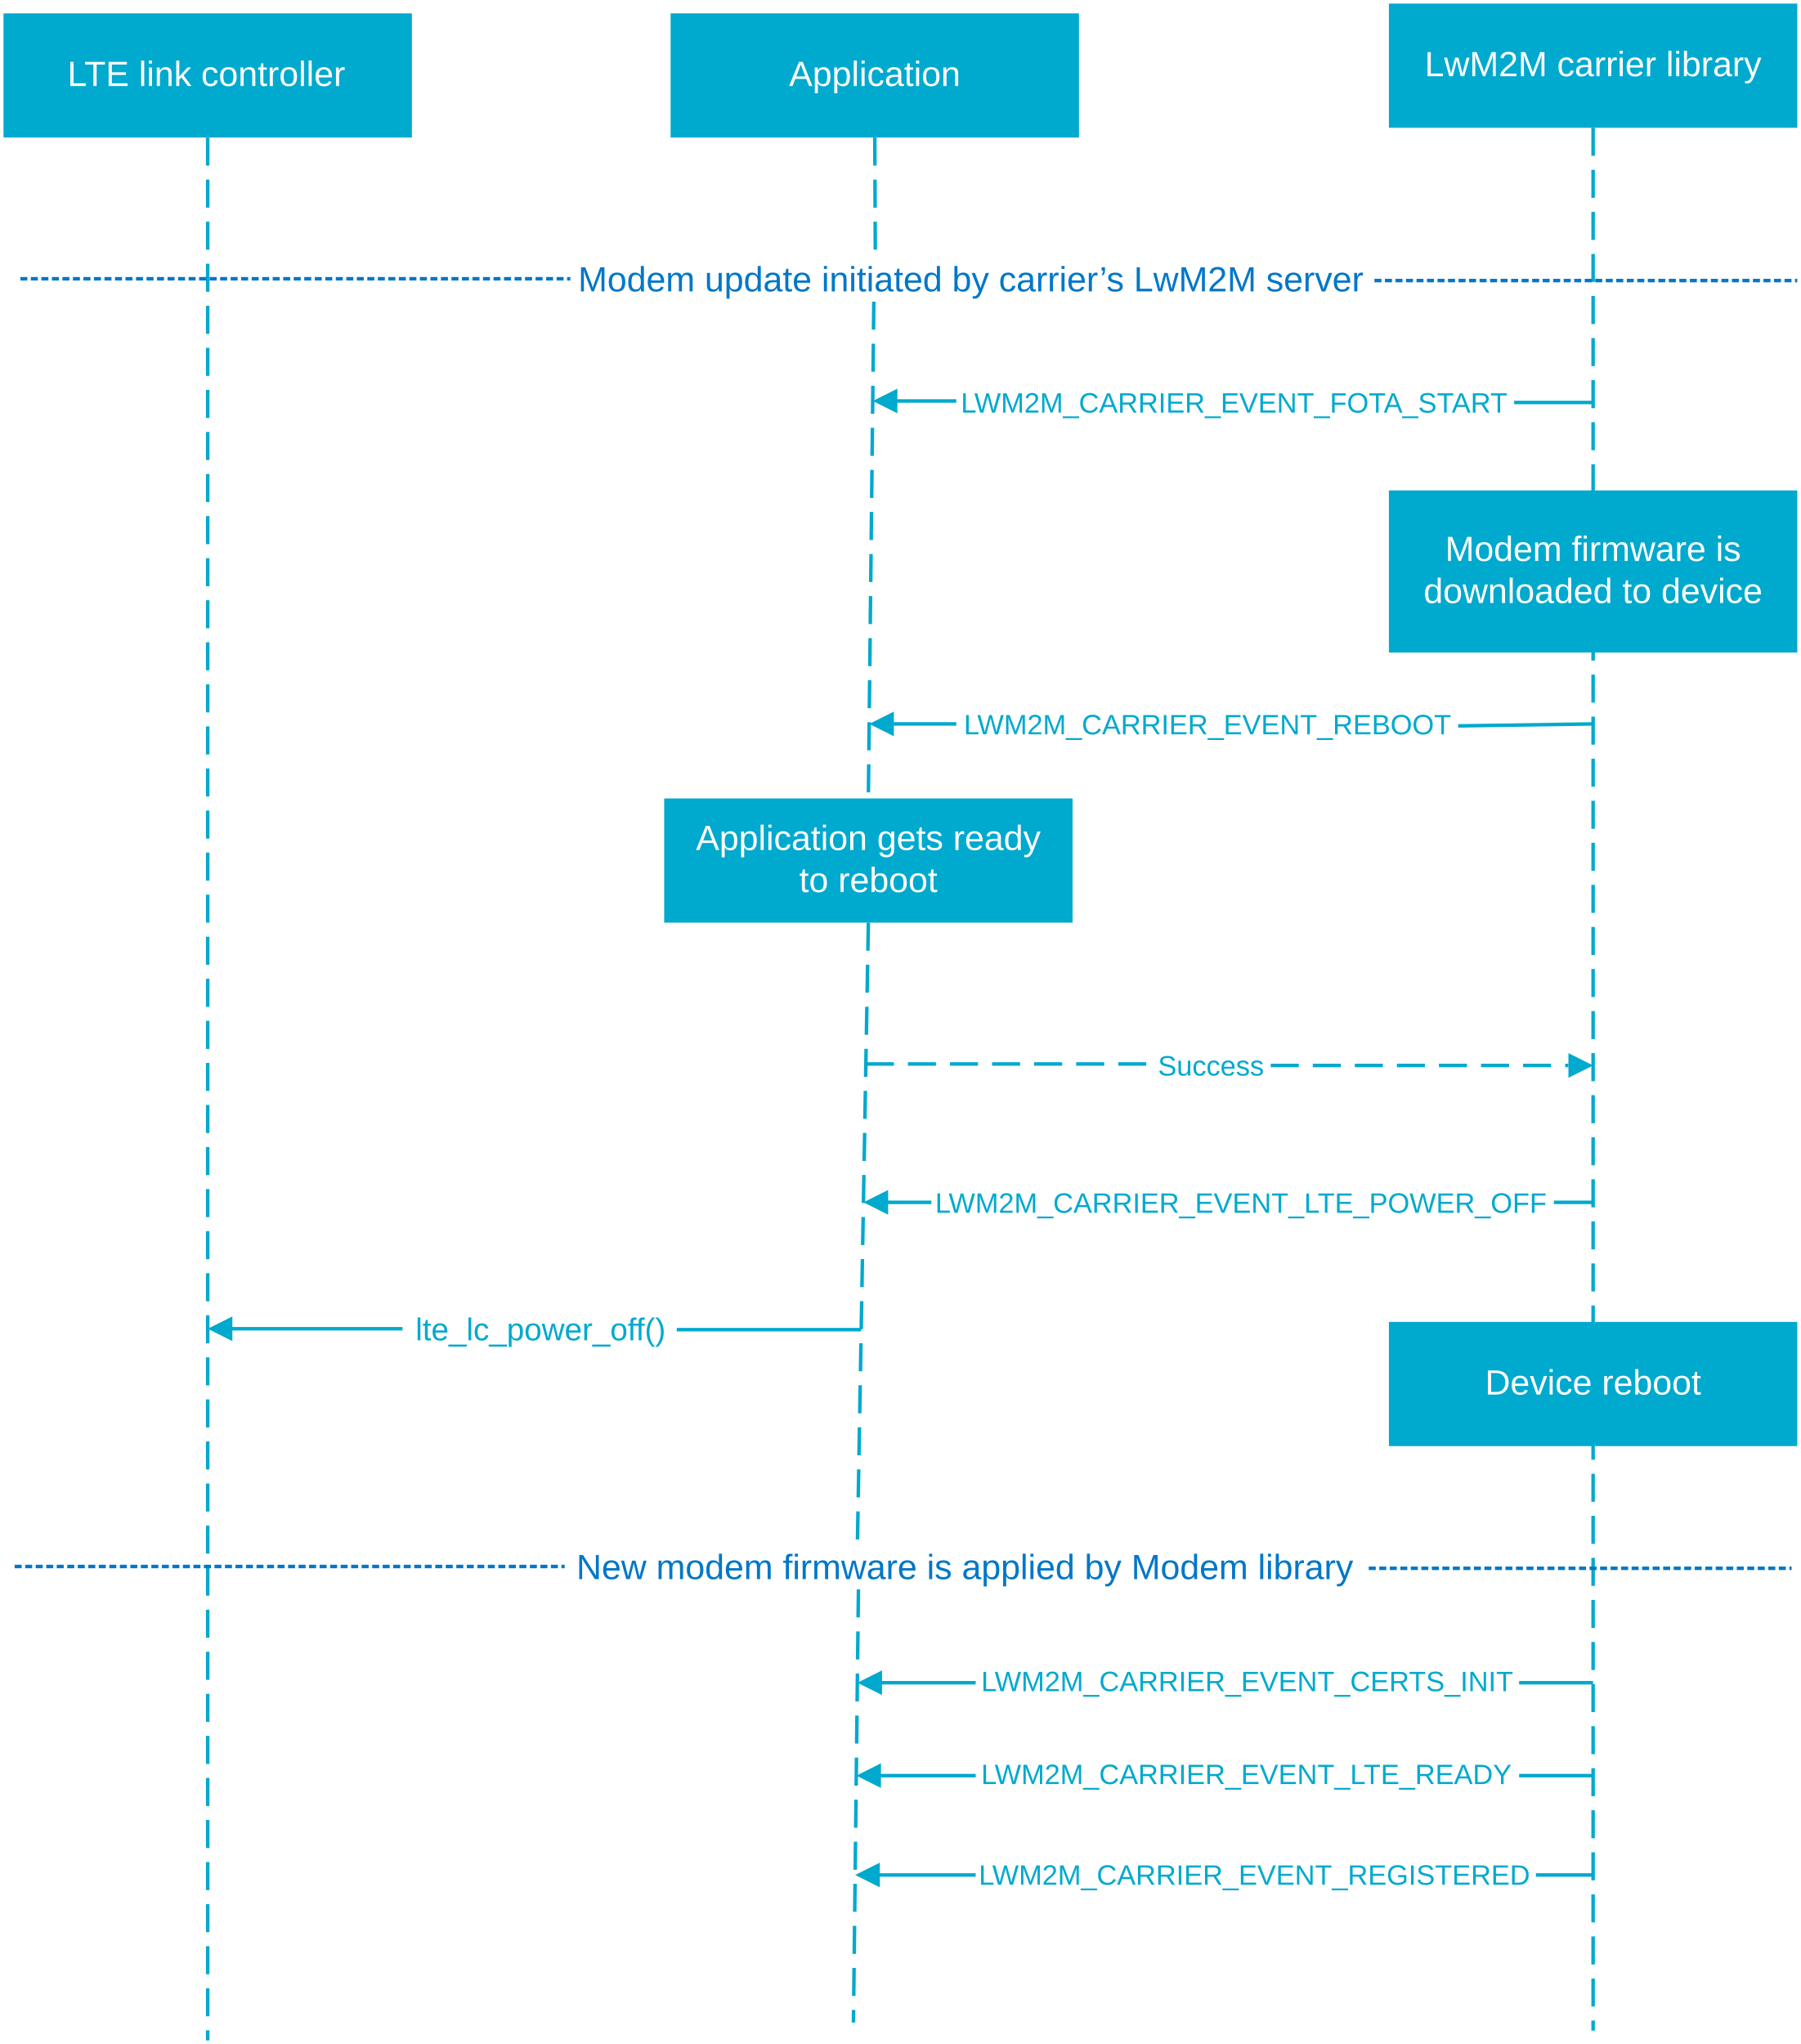
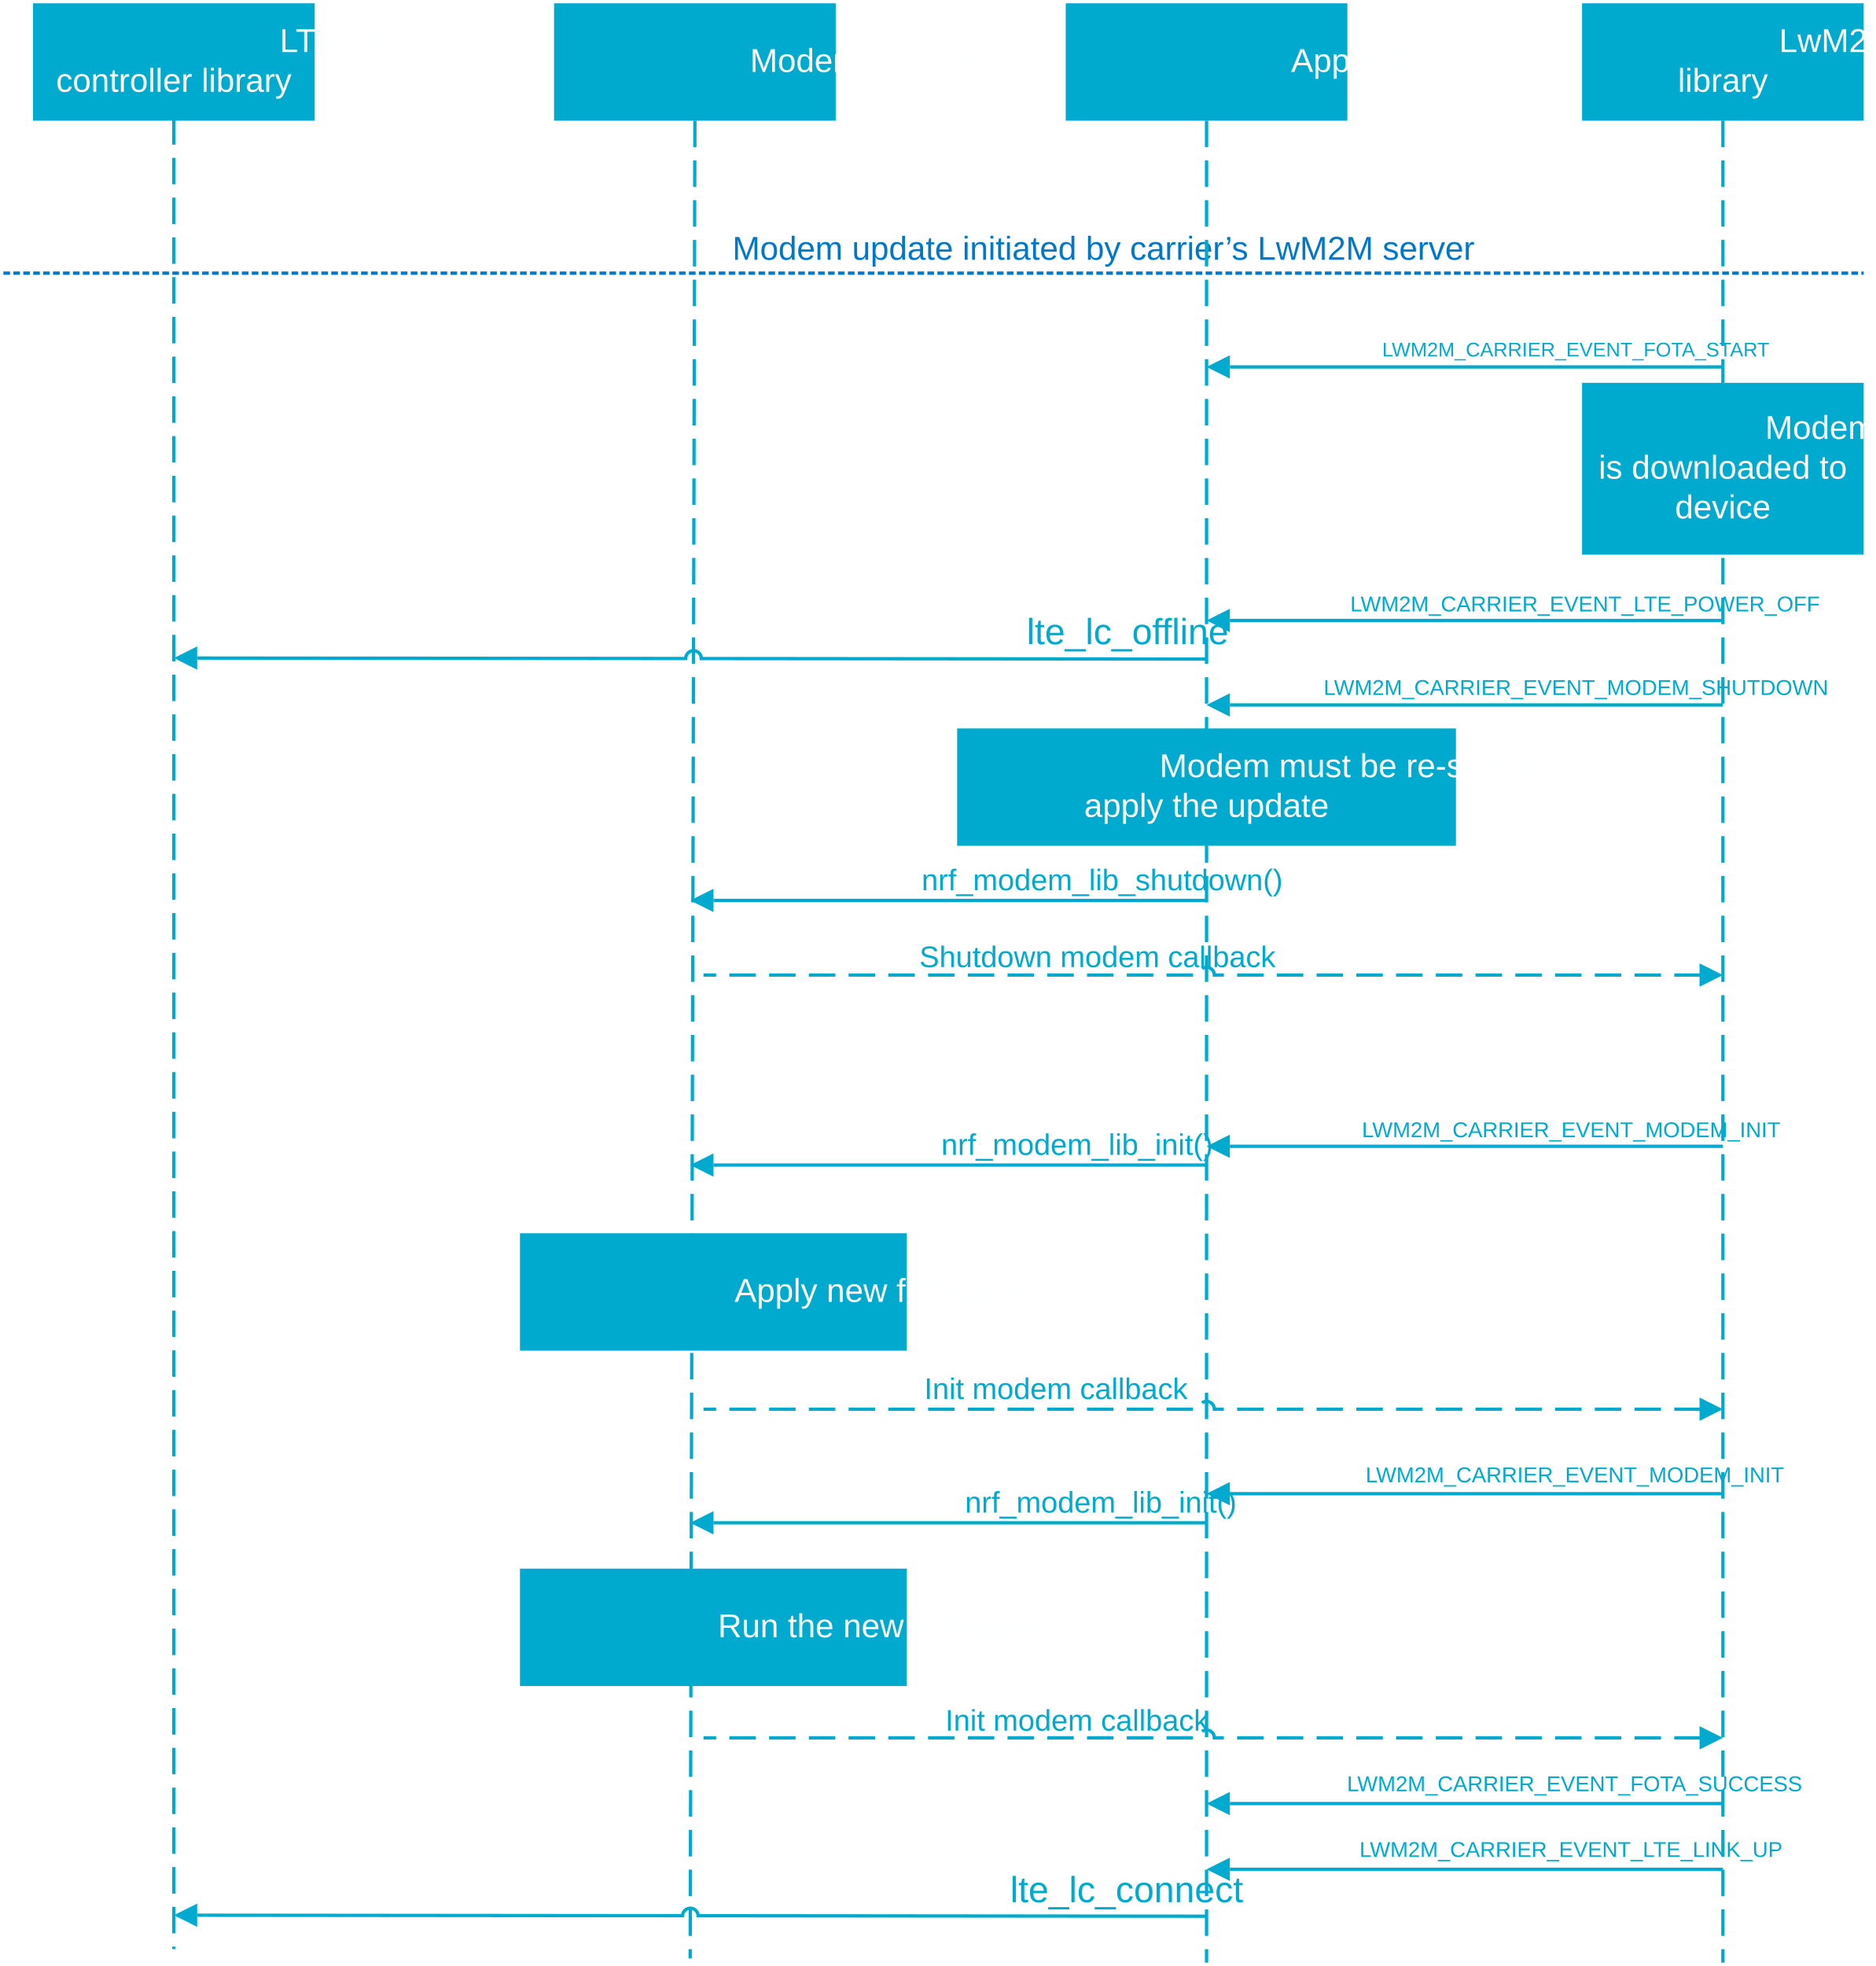
- <svg xmlns="http://www.w3.org/2000/svg" xmlns:xlink="http://www.w3.org/1999/xlink" width="7.136in" height="8.099in" viewBox="0 0 513.803 583.102" xml:space="preserve" color-interpolation-filters="sRGB" class="st14">
+ <svg xmlns="http://www.w3.org/2000/svg" xmlns:ns1="http://schemas.microsoft.com/visio/2003/SVGExtensions/" xmlns:xlink="http://www.w3.org/1999/xlink" width="7.865in" height="8.243in" viewBox="0 0 566.245 593.513" xml:space="preserve" color-interpolation-filters="sRGB" class="st15">
+   <ns1:documentProperties ns1:langID="1035" ns1:viewMarkup="false" />
  <style type="text/css">
	
		.st1 {fill:#00a9ce;stroke:none;stroke-width:1}
		.st2 {fill:#feffff;font-family:Arial;font-size:0.833em}
- 		.st3 {stroke:#00a9ce;stroke-dasharray:8,4;stroke-linecap:butt;stroke-width:1}
- 		.st4 {font-size:1em}
- 		.st5 {fill:none;stroke:none;stroke-width:1}
- 		.st6 {fill:#0077c8;font-family:Arial;font-size:0.833em}
- 		.st7 {stroke:#0077c8;stroke-dasharray:2,1;stroke-linecap:butt;stroke-width:1}
- 		.st8 {marker-start:url(#mrkr4-44);stroke:#00a9ce;stroke-linecap:butt;stroke-width:1}
- 		.st9 {fill:#00a9ce;fill-opacity:1;stroke:#00a9ce;stroke-opacity:1;stroke-width:0.284}
- 		.st10 {fill:#00a9ce;font-family:Arial;font-size:0.667em}
- 		.st11 {stroke:#00a9ce;stroke-linecap:butt;stroke-width:1}
- 		.st12 {marker-end:url(#mrkr4-70);stroke:#00a9ce;stroke-dasharray:8,4;stroke-linecap:butt;stroke-width:1}
- 		.st13 {fill:#00a9ce;font-family:Arial;font-size:0.75em}
- 		.st14 {fill:none;fill-rule:evenodd;font-size:12px;overflow:visible;stroke-linecap:square;stroke-miterlimit:3}
+ 		.st3 {font-size:1em}
+ 		.st4 {fill:none;stroke:none;stroke-width:1}
+ 		.st5 {fill:#0077c8;font-family:Arial;font-size:0.833em}
+ 		.st6 {stroke:#0077c8;stroke-dasharray:2,1;stroke-linecap:butt;stroke-width:1}
+ 		.st7 {fill:#00a9ce;font-family:Arial;font-size:0.5em}
+ 		.st8 {fill:#00a9ce;font-family:Arial;font-size:0.542em}
+ 		.st9 {fill:#00a9ce;font-family:Arial;font-size:0.75em}
+ 		.st10 {stroke:#00a9ce;stroke-dasharray:8,4;stroke-linecap:butt;stroke-width:1}
+ 		.st11 {marker-start:url(#mrkr4-43);stroke:#00a9ce;stroke-dasharray:8,4;stroke-linecap:butt;stroke-width:1}
+ 		.st12 {fill:#00a9ce;fill-opacity:1;stroke:#00a9ce;stroke-opacity:1;stroke-width:0.284}
+ 		.st13 {fill:#00a9ce;font-family:Arial;font-size:0.917em}
+ 		.st14 {marker-end:url(#mrkr4-64);stroke:#00a9ce;stroke-linecap:butt;stroke-width:1}
+ 		.st15 {fill:none;fill-rule:evenodd;font-size:12px;overflow:visible;stroke-linecap:square;stroke-miterlimit:3}
	
	</style>
  <defs id="Markers">
    <g id="lend4">
      <path d="M 2 1 L 0 0 L 2 -1 L 2 1 " style="stroke:none" />
    </g>
-     <marker id="mrkr4-44" class="st9" refX="6.68" orient="auto" markerUnits="strokeWidth" overflow="visible">
+     <marker id="mrkr4-43" class="st12" ns1:arrowType="4" ns1:arrowSize="2" ns1:setback="6.68" refX="6.68" orient="auto" markerUnits="strokeWidth" overflow="visible">
      <use xlink:href="#lend4" transform="scale(3.52) " />
    </marker>
-     <marker id="mrkr4-70" class="st9" refX="-7.04" orient="auto" markerUnits="strokeWidth" overflow="visible">
+     <marker id="mrkr4-64" class="st12" ns1:arrowType="4" ns1:arrowSize="2" ns1:setback="7.04" refX="-7.04" orient="auto" markerUnits="strokeWidth" overflow="visible">
      <use xlink:href="#lend4" transform="scale(-3.52,-3.52) " />
    </marker>
  </defs>
-   <g>
-     <g id="shape80-1" transform="translate(1,-543.879)">
-       <rect x="0" y="547.669" width="116.519" height="35.433" class="st1" />
-       <text x="18.24" y="568.39" class="st2">LTE link controller</text>
-     </g>
-     <g id="shape81-4" transform="translate(52.1728,-543.879)">
-       <path d="M7.09 583.1 L7.09 1125.98" class="st3" />
-     </g>
-     <g id="shape82-7" transform="translate(191.339,-543.879)">
-       <rect x="0" y="547.669" width="116.519" height="35.433" class="st1" />
-       <text x="33.8" y="568.39" class="st2">Application</text>
-     </g>
-     <g id="shape83-10" transform="translate(242.586,-543.879)">
-       <path d="M7.01 583.1 L7.16 616.87" class="st3" />
-     </g>
-     <g id="shape77-13" transform="translate(189.504,-319.898)">
-       <rect x="0" y="547.669" width="116.519" height="35.433" class="st1" />
-       <text x="9.06" y="562.39" class="st2">Application gets ready <tspan x="38.52" dy="1.2em" class="st4">to reboot</tspan>
+   <g ns1:mID="0" ns1:index="1" ns1:groupContext="foregroundPage">
+     <ns1:pageProperties ns1:drawingScale="0.0393701" ns1:pageScale="0.0393701" ns1:drawingUnits="24" ns1:shadowOffsetX="8.50394" ns1:shadowOffsetY="-8.50394" />
+     <ns1:layer ns1:name="Connector" ns1:index="0" />
+     <g id="shape84-1" ns1:mID="84" ns1:groupContext="shape" transform="translate(477.668,-557.08)">
+       <ns1:userDefs>
+         <ns1:ud ns1:nameU="visVersion" ns1:val="VT0(15):26" />
+       </ns1:userDefs>
+       <ns1:textBlock ns1:margins="rect(4,4,4,4)" ns1:tabSpace="42.5197" />
+       <ns1:textRect cx="42.52" cy="575.796" width="85.04" height="35.433" />
+       <rect x="0" y="558.08" width="85.039" height="35.433" class="st1" />
+       <text x="9.46" y="572.8" class="st2" ns1:langID="1044">
+         <ns1:paragraph ns1:horizAlign="1" />
+         <ns1:tabList />LwM2M carrier <tspan x="28.91" dy="1.2em" class="st3">library</tspan>
      </text>
    </g>
-     <g id="shape84-17" transform="translate(396.284,-546.669)">
-       <rect x="0" y="547.669" width="116.519" height="35.433" class="st1" />
-       <text x="10.2" y="568.39" class="st2">LwM2M carrier library</text>
-     </g>
-     <g id="shape85-20" transform="translate(447.457,-546.669)">
-       <path d="M7.09 583.1 L7.09 1125.98" class="st3" />
-     </g>
-     <g id="shape69-23" transform="translate(396.284,-396.955)">
-       <rect x="0" y="536.853" width="116.519" height="46.249" class="st1" />
-       <text x="16.03" y="556.98" class="st2">Modem firmware is <tspan x="9.89" dy="1.2em" class="st4">downloaded to device</tspan>
+     <g id="shape86-5" ns1:mID="86" ns1:groupContext="shape" transform="translate(1,-512.171)">
+       <ns1:textBlock ns1:margins="rect(4,4,4,4)" ns1:tabSpace="42.5197" />
+       <ns1:textRect cx="282.122" cy="586.988" width="564.25" height="13.05" />
+       <rect x="0" y="580.462" width="564.245" height="13.05" class="st4" />
+       <text x="170.13" y="590.59" class="st5" ns1:langID="1044">
+         <ns1:paragraph ns1:horizAlign="1" />
+         <ns1:tabList />Modem update initiated by carrier’s LwM2M server</text>
+     </g>
+     <g id="shape87-8" ns1:mID="87" ns1:groupContext="shape" transform="translate(1,-511.048)">
+       <path d="M0 593.51 L561.71 593.51" class="st6" />
+     </g>
+     <g id="shape90-11" ns1:mID="90" ns1:groupContext="shape" transform="translate(362.262,-481.323)">
+       <ns1:textBlock ns1:margins="rect(4,4,4,4)" ns1:tabSpace="42.5197" />
+       <ns1:textRect cx="84.225" cy="587.135" width="168.45" height="12.756" />
+       <rect x="0" y="580.757" width="168.45" height="12.756" class="st4" />
+       <text x="25.05" y="588.94" class="st7" ns1:langID="1044">
+         <ns1:paragraph ns1:horizAlign="1" />
+         <ns1:tabList />LWM2M_CARRIER_EVENT_FOTA_START</text>
+     </g>
+     <g id="shape94-14" ns1:mID="94" ns1:groupContext="shape" transform="translate(356.296,-379.276)">
+       <ns1:textBlock ns1:margins="rect(4,4,4,4)" ns1:tabSpace="42.5197" />
+       <ns1:textRect cx="87.208" cy="587.135" width="174.42" height="12.756" />
+       <rect x="0" y="580.757" width="174.416" height="12.756" class="st4" />
+       <text x="10.82" y="589.08" class="st8" ns1:langID="1044">
+         <ns1:paragraph ns1:horizAlign="1" />
+         <ns1:tabList />LWM2M_CARRIER_EVENT_MODEM_SHUTDOWN</text>
+     </g>
+     <g id="shape101-17" ns1:mID="101" ns1:groupContext="shape" transform="translate(366.75,-242.646)">
+       <ns1:textBlock ns1:margins="rect(4,4,4,4)" ns1:tabSpace="42.5197" />
+       <ns1:textRect cx="75.302" cy="584.017" width="150.61" height="18.992" />
+       <rect x="0" y="574.521" width="150.603" height="18.992" class="st4" />
+       <text x="11.92" y="585.97" class="st8" ns1:langID="1044">
+         <ns1:paragraph ns1:horizAlign="1" />
+         <ns1:tabList />LWM2M_CARRIER_EVENT_MODEM_INIT</text>
+     </g>
+     <g id="shape103-20" ns1:mID="103" ns1:groupContext="shape" transform="translate(226.05,-321.688)">
+       <ns1:textBlock ns1:margins="rect(4,4,4,4)" ns1:tabSpace="42.5197" />
+       <ns1:textRect cx="61.696" cy="587.135" width="123.4" height="12.756" />
+       <rect x="0" y="580.757" width="123.393" height="12.756" class="st4" />
+       <text x="7.17" y="590.44" class="st9" ns1:langID="1044">
+         <ns1:paragraph ns1:horizAlign="1" />
+         <ns1:tabList />nrf_modem_lib_shutdown()</text>
+     </g>
+     <g id="shape120-23" ns1:mID="120" ns1:groupContext="shape" ns1:layerMember="0" transform="translate(357.196,-557.08)">
+       <path d="M7.09 593.51 L7.09 1149.59" class="st10" />
+     </g>
+     <g id="shape130-26" ns1:mID="130" ns1:groupContext="shape" transform="translate(215.378,-241.796)">
+       <ns1:textBlock ns1:margins="rect(4,4,4,4)" ns1:tabSpace="42.5197" />
+       <ns1:textRect cx="64.772" cy="587.135" width="129.55" height="12.756" />
+       <rect x="0" y="580.757" width="129.545" height="12.756" class="st4" />
+       <text x="23.76" y="590.44" class="st9" ns1:langID="1044">
+         <ns1:paragraph ns1:horizAlign="1" />
+         <ns1:tabList />nrf_modem_lib_init()</text>
+     </g>
+     <g id="shape138-29" ns1:mID="138" ns1:groupContext="shape" transform="translate(350.109,-138.475)">
+       <ns1:textBlock ns1:margins="rect(4,4,4,4)" ns1:tabSpace="42.5197" />
+       <ns1:textRect cx="93.076" cy="584.017" width="186.16" height="18.992" />
+       <rect x="0" y="574.521" width="186.151" height="18.992" class="st4" />
+       <text x="29.69" y="585.97" class="st8" ns1:langID="1044">
+         <ns1:paragraph ns1:horizAlign="1" />
+         <ns1:tabList />LWM2M_CARRIER_EVENT_MODEM_INIT</text>
+     </g>
+     <g id="shape140-32" ns1:mID="140" ns1:groupContext="shape" transform="translate(222.55,-133.798)">
+       <ns1:textBlock ns1:margins="rect(4,4,4,4)" ns1:tabSpace="42.5197" />
+       <ns1:textRect cx="64.772" cy="587.135" width="129.55" height="12.756" />
+       <rect x="0" y="580.757" width="129.545" height="12.756" class="st4" />
+       <text x="23.76" y="590.44" class="st9" ns1:langID="1044">
+         <ns1:paragraph ns1:horizAlign="1" />
+         <ns1:tabList />nrf_modem_lib_init()</text>
+     </g>
+     <g id="shape142-35" ns1:mID="142" ns1:groupContext="shape" transform="translate(224.633,-295.654)">
+       <ns1:textBlock ns1:margins="rect(4,4,4,4)" ns1:tabSpace="42.5197" />
+       <ns1:textRect cx="61.696" cy="584.017" width="123.4" height="18.992" />
+       <rect x="0" y="574.521" width="123.393" height="18.992" class="st4" />
+       <text x="7.92" y="587.62" class="st9" ns1:langID="1044">
+         <ns1:paragraph ns1:horizAlign="1" />
+         <ns1:tabList />Shutdown modem callback</text>
+     </g>
+     <g id="shape143-38" ns1:mID="143" ns1:groupContext="shape" ns1:layerMember="0" transform="translate(520.188,-292.067)">
+       <path d="M-6.68 586.43 L-7.04 586.43 L-153.54 586.43 A2.362 2.362 -180 0 0 -158.27 586.43 L-307.79 586.43" class="st11" />
+     </g>
+     <g id="shape153-44" ns1:mID="153" ns1:groupContext="shape" transform="translate(189.555,-165.26)">
+       <ns1:textBlock ns1:margins="rect(4,4,4,4)" ns1:tabSpace="42.5197" />
+       <ns1:textRect cx="84.225" cy="584.017" width="168.45" height="18.992" />
+       <rect x="0" y="574.521" width="168.45" height="18.992" class="st4" />
+       <text x="44.46" y="587.62" class="st9" ns1:langID="1044">
+         <ns1:paragraph ns1:horizAlign="1" />
+         <ns1:tabList />Init modem callback</text>
+     </g>
+     <g id="shape155-47" ns1:mID="155" ns1:groupContext="shape" transform="translate(350.253,-45.213)">
+       <ns1:textBlock ns1:margins="rect(4,4,4,4)" ns1:tabSpace="42.5197" />
+       <ns1:textRect cx="93.076" cy="584.017" width="186.16" height="18.992" />
+       <rect x="0" y="574.521" width="186.151" height="18.992" class="st4" />
+       <text x="23.91" y="585.97" class="st8" ns1:langID="1044">
+         <ns1:paragraph ns1:horizAlign="1" />
+         <ns1:tabList />LWM2M_CARRIER_EVENT_FOTA_SUCCESS</text>
+     </g>
+     <g id="shape158-50" ns1:mID="158" ns1:groupContext="shape" transform="translate(210.006,-65.1525)">
+       <ns1:textBlock ns1:margins="rect(4,4,4,4)" ns1:tabSpace="42.5197" />
+       <ns1:textRect cx="70.123" cy="584.017" width="140.25" height="18.992" />
+       <rect x="0" y="574.521" width="140.247" height="18.992" class="st4" />
+       <text x="30.36" y="587.62" class="st9" ns1:langID="1044">
+         <ns1:paragraph ns1:horizAlign="1" />
+         <ns1:tabList />Init modem callback</text>
+     </g>
+     <g id="shape160-53" ns1:mID="160" ns1:groupContext="shape" transform="translate(362.262,-401.386)">
+       <ns1:textBlock ns1:margins="rect(4,4,4,4)" ns1:tabSpace="42.5197" />
+       <ns1:textRect cx="84.225" cy="584.017" width="168.45" height="18.992" />
+       <rect x="0" y="574.521" width="168.45" height="18.992" class="st4" />
+       <text x="12.89" y="585.97" class="st8" ns1:langID="1044">
+         <ns1:paragraph ns1:horizAlign="1" />
+         <ns1:tabList />LWM2M_CARRIER_EVENT_LTE_POWER_OFF</text>
+     </g>
+     <g id="shape164-56" ns1:mID="164" ns1:groupContext="shape" transform="translate(215.378,-395.956)">
+       <ns1:textBlock ns1:margins="rect(4,4,4,4)" ns1:tabSpace="42.5197" />
+       <ns1:textRect cx="70.123" cy="587.135" width="140.25" height="12.756" />
+       <rect x="0" y="580.757" width="140.247" height="12.756" class="st4" />
+       <text x="39.55" y="590.44" class="st13" ns1:langID="1044">
+         <ns1:paragraph ns1:horizAlign="1" />
+         <ns1:tabList />lte_lc_offline</text>
+     </g>
+     <g id="shape165-59" ns1:mID="165" ns1:groupContext="shape" ns1:layerMember="0" transform="translate(364.282,-8.0949)">
+       <path d="M0 586.58 L-153.51 586.43 A2.362 2.362 -180 0 0 -158.23 586.42 L-304.77 586.28" class="st14" />
+     </g>
+     <g id="shape166-65" ns1:mID="166" ns1:groupContext="shape" transform="translate(215.007,-16.1846)">
+       <ns1:textBlock ns1:margins="rect(4,4,4,4)" ns1:tabSpace="42.5197" />
+       <ns1:textRect cx="70.123" cy="587.135" width="140.25" height="12.756" />
+       <rect x="0" y="580.757" width="140.247" height="12.756" class="st4" />
+       <text x="34.96" y="590.44" class="st13" ns1:langID="1044">
+         <ns1:paragraph ns1:horizAlign="1" />
+         <ns1:tabList />lte_lc_connect</text>
+     </g>
+     <g id="shape167-68" ns1:mID="167" ns1:groupContext="shape" transform="translate(349.159,-25.3705)">
+       <ns1:textBlock ns1:margins="rect(4,4,4,4)" ns1:tabSpace="42.5197" />
+       <ns1:textRect cx="93.076" cy="584.017" width="186.16" height="18.992" />
+       <rect x="0" y="574.521" width="186.151" height="18.992" class="st4" />
+       <text x="28.78" y="585.97" class="st8" ns1:langID="1044">
+         <ns1:paragraph ns1:horizAlign="1" />
+         <ns1:tabList />LWM2M_CARRIER_EVENT_LTE_LINK_UP</text>
+     </g>
+     <g id="shape169-71" ns1:mID="169" ns1:groupContext="shape" transform="translate(9.95151,-557.08)">
+       <ns1:userDefs>
+         <ns1:ud ns1:nameU="visVersion" ns1:val="VT0(15):26" />
+       </ns1:userDefs>
+       <ns1:textBlock ns1:margins="rect(4,4,4,4)" ns1:tabSpace="42.5197" />
+       <ns1:textRect cx="42.52" cy="575.796" width="85.04" height="35.433" />
+       <rect x="0" y="558.08" width="85.039" height="35.433" class="st1" />
+       <text x="24.46" y="572.8" class="st2" ns1:langID="1044">
+         <ns1:paragraph ns1:horizAlign="1" />
+         <ns1:tabList />LTE link <tspan x="6.95" dy="1.2em" class="st3">controller library</tspan>
      </text>
    </g>
-     <g id="shape79-27" transform="translate(396.284,-170.557)">
-       <rect x="0" y="547.669" width="116.519" height="35.433" class="st1" />
-       <text x="27.41" y="568.39" class="st2">Device reboot</text>
-     </g>
-     <g id="shape86-30" transform="translate(157.585,-497.063)">
-       <rect x="0" y="570.052" width="238.699" height="13.05" class="st5" />
-       <text x="7.36" y="580.18" class="st6">Modem update initiated by carrier’s LwM2M server</text>
-     </g>
-     <g id="shape87-33" transform="translate(5.80613,-503.588)">
-       <path d="M0 583.1 L156.92 583.1" class="st7" />
-     </g>
-     <g id="shape88-36" transform="translate(392.153,-503.076)">
-       <path d="M0 583.1 L120.65 583.1" class="st7" />
-     </g>
-     <g id="shape89-39" transform="translate(249.011,-468.717)">
-       <path d="M6.68 583.1 L7.04 583.1 L23.85 583.1" class="st8" />
-     </g>
-     <g id="shape90-45" transform="translate(261.21,-459.22)">
-       <rect x="0" y="564.11" width="183.687" height="18.992" class="st5" />
-       <text x="12.94" y="576.91" class="st10">LWM2M_CARRIER_EVENT_FOTA_START</text>
-     </g>
-     <g id="shape91-48" transform="translate(432.015,-468.291)">
-       <path d="M0 583.1 L22.53 583.1" class="st11" />
-     </g>
-     <g id="shape92-51" transform="translate(247.997,-376.591)">
-       <path d="M6.68 583.1 L7.04 583.1 L24.86 583.1" class="st8" />
-     </g>
-     <g id="shape93-56" transform="translate(407.513,-375.964) rotate(-0.839578)">
-       <path d="M0 583.1 L38.49 583.1" class="st11" />
-     </g>
-     <g id="shape94-59" transform="translate(259.354,-366.53)">
-       <rect x="0" y="564.11" width="170.864" height="18.992" class="st5" />
-       <text x="15.64" y="576.01" class="st10">LWM2M_CARRIER_EVENT_REBOOT</text>
-     </g>
-     <g id="shape95-62" transform="translate(247.054,-279.575)">
-       <path d="M0 583.1 L82.8 583.1" class="st3" />
-     </g>
-     <g id="shape96-65" transform="translate(362.567,-279.15)">
-       <path d="M0 583.1 L84.94 583.1" class="st12" />
-     </g>
-     <g id="shape97-71" transform="translate(325.716,-270.079)">
-       <rect x="0" y="564.11" width="39.575" height="18.992" class="st5" />
-       <text x="4.67" y="576.91" class="st10">Success</text>
-     </g>
-     <g id="shape99-74" transform="translate(246.359,-240.099)">
-       <path d="M6.68 583.1 L7.04 583.1 L19.37 583.1" class="st8" />
-     </g>
-     <g id="shape100-79" transform="translate(443.354,-240.099)">
-       <path d="M0 583.1 L11.19 583.1" class="st11" />
-     </g>
-     <g id="shape101-82" transform="translate(259.354,-230.039)">
-       <rect x="0" y="564.11" width="190.52" height="18.992" class="st5" />
-       <text x="7.47" y="576.01" class="st10">LWM2M_CARRIER_EVENT_LTE_POWER_OFF</text>
-     </g>
-     <g id="shape102-85" transform="translate(59.2594,-204.031)">
-       <path d="M6.68 583.1 L7.04 583.1 L55.58 583.1" class="st8" />
-     </g>
-     <g id="shape103-90" transform="translate(110.494,-197.654)">
-       <rect x="0" y="570.346" width="87.663" height="12.756" class="st5" />
-       <text x="8.06" y="580.02" class="st13">lte_lc_power_off()</text>
-     </g>
-     <g id="shape104-93" transform="translate(193.095,-203.775)">
-       <path d="M0 583.1 L52.62 583.1" class="st11" />
-     </g>
-     <g id="shape105-96" transform="translate(155.965,-129.682)">
-       <rect x="0" y="570.052" width="238.699" height="13.05" class="st5" />
-       <text x="8.48" y="580.18" class="st6">New modem firmware is applied by Modem library</text>
-     </g>
-     <g id="shape106-99" transform="translate(4.18633,-136.207)">
-       <path d="M0 583.1 L156.92 583.1" class="st7" />
-     </g>
-     <g id="shape107-102" transform="translate(390.533,-135.695)">
-       <path d="M0 583.1 L120.65 583.1" class="st7" />
-     </g>
-     <g id="shape108-105" transform="translate(244.623,-103.047)">
-       <path d="M6.68 583.1 L7.04 583.1 L33.76 583.1" class="st8" />
-     </g>
-     <g id="shape109-110" transform="translate(433.433,-103.047)">
-       <path d="M0 583.1 L21.11 583.1" class="st11" />
-     </g>
-     <g id="shape110-113" transform="translate(274.693,-93.5512)">
-       <rect x="0" y="564.11" width="162.992" height="18.992" class="st5" />
-       <text x="5.26" y="576.01" class="st10">LWM2M_CARRIER_EVENT_CERTS_INIT</text>
-     </g>
-     <g id="shape112-116" transform="translate(244.319,-76.5433)">
-       <path d="M6.68 583.1 L7.04 583.1 L34.07 583.1" class="st8" />
-     </g>
-     <g id="shape113-121" transform="translate(433.433,-76.5433)">
-       <path d="M0 583.1 L21.11 583.1" class="st11" />
-     </g>
-     <g id="shape114-124" transform="translate(274.693,-67.0472)">
-       <rect x="0" y="564.11" width="162.992" height="18.992" class="st5" />
-       <text x="5.25" y="576.01" class="st10">LWM2M_CARRIER_EVENT_LTE_READY</text>
-     </g>
-     <g id="shape116-127" transform="translate(243.994,-48.1968)">
-       <path d="M6.68 583.1 L7.04 583.1 L34.39 583.1" class="st8" />
-     </g>
-     <g id="shape117-132" transform="translate(438.239,-48.1968)">
-       <path d="M0 583.1 L16.3 583.1" class="st11" />
-     </g>
-     <g id="shape118-135" transform="translate(273.832,-38.331)">
-       <rect x="0" y="564.11" width="168.661" height="18.992" class="st5" />
-       <text x="5.43" y="576.01" class="st10">LWM2M_CARRIER_EVENT_REGISTERED</text>
-     </g>
-     <g id="shape119-138" transform="translate(255.63,-497.063)">
-       <path d="M-6.31 583.1 L-7.87 724.83" class="st3" />
-     </g>
-     <g id="shape120-141" transform="translate(253.291,-319.898)">
-       <path d="M-5.53 583.1 L-8.65 760.27" class="st3" />
-     </g>
-     <g id="shape121-144" transform="translate(251.307,-129.682)">
-       <path d="M-6.38 583.1 L-7.8 706.68" class="st3" />
+     <g id="shape171-75" ns1:mID="171" ns1:groupContext="shape" transform="translate(167.274,-557.08)">
+       <ns1:userDefs>
+         <ns1:ud ns1:nameU="visVersion" ns1:val="VT0(15):26" />
+       </ns1:userDefs>
+       <ns1:textBlock ns1:margins="rect(4,4,4,4)" ns1:tabSpace="42.5197" />
+       <ns1:textRect cx="42.52" cy="575.796" width="85.04" height="35.433" />
+       <rect x="0" y="558.08" width="85.039" height="35.433" class="st1" />
+       <text x="9.17" y="578.8" class="st2" ns1:langID="1044">
+         <ns1:paragraph ns1:horizAlign="1" />
+         <ns1:tabList />Modem Library</text>
+     </g>
+     <g id="shape172-78" ns1:mID="172" ns1:groupContext="shape" transform="translate(321.763,-557.08)">
+       <ns1:userDefs>
+         <ns1:ud ns1:nameU="visVersion" ns1:val="VT0(15):26" />
+       </ns1:userDefs>
+       <ns1:textBlock ns1:margins="rect(4,4,4,4)" ns1:tabSpace="42.5197" />
+       <ns1:textRect cx="42.52" cy="575.796" width="85.04" height="35.433" />
+       <rect x="0" y="558.08" width="85.039" height="35.433" class="st1" />
+       <text x="18.06" y="578.8" class="st2" ns1:langID="1044">
+         <ns1:paragraph ns1:horizAlign="1" />
+         <ns1:tabList />Application</text>
+     </g>
+     <g id="shape179-81" ns1:mID="179" ns1:groupContext="shape" ns1:layerMember="0" transform="translate(216.172,-557.08)">
+       <path d="M-6.38 593.51 L-7.8 1148.32" class="st10" />
+     </g>
+     <g id="shape180-84" ns1:mID="180" ns1:groupContext="shape" ns1:layerMember="0" transform="translate(513.101,-557.08)">
+       <path d="M7.09 593.51 L7.09 1149.59" class="st10" />
+     </g>
+     <g id="shape181-87" ns1:mID="181" ns1:groupContext="shape" ns1:layerMember="0" transform="translate(59.5578,-557.859)">
+       <path d="M-7.09 593.51 L-7.09 1146.27" class="st10" />
+     </g>
+     <g id="shape183-90" ns1:mID="183" ns1:groupContext="shape" ns1:layerMember="0" transform="translate(520.188,-475.654)">
+       <path d="M0 586.43 L-148.87 586.43" class="st14" />
+     </g>
+     <g id="shape184-95" ns1:mID="184" ns1:groupContext="shape" ns1:layerMember="0" transform="translate(520.188,-399.119)">
+       <path d="M0 586.43 L-148.87 586.43" class="st14" />
+     </g>
+     <g id="shape185-100" ns1:mID="185" ns1:groupContext="shape" ns1:layerMember="0" transform="translate(520.188,-373.607)">
+       <path d="M0 586.43 L-148.87 586.43" class="st14" />
+     </g>
+     <g id="shape186-105" ns1:mID="186" ns1:groupContext="shape" ns1:layerMember="0" transform="translate(364.282,-314.601)">
+       <path d="M0 586.43 L-148.87 586.43" class="st14" />
+     </g>
+     <g id="shape77-110" ns1:mID="77" ns1:groupContext="shape" transform="translate(288.98,-338.174)">
+       <ns1:userDefs>
+         <ns1:ud ns1:nameU="visVersion" ns1:val="VT0(15):26" />
+       </ns1:userDefs>
+       <ns1:textBlock ns1:margins="rect(4,4,4,4)" ns1:tabSpace="42.5197" />
+       <ns1:textRect cx="75.302" cy="575.796" width="150.61" height="35.433" />
+       <rect x="0" y="558.08" width="150.603" height="35.433" class="st1" />
+       <text x="11.11" y="572.8" class="st2" ns1:langID="1044">
+         <ns1:paragraph ns1:horizAlign="1" />
+         <ns1:tabList />Modem must be re-started to <tspan x="38.33" dy="1.2em" class="st3">apply the update</tspan>
+       </text>
+     </g>
+     <g id="shape134-114" ns1:mID="134" ns1:groupContext="shape" transform="translate(156.976,-185.768)">
+       <ns1:userDefs>
+         <ns1:ud ns1:nameU="visVersion" ns1:val="VT0(15):26" />
+       </ns1:userDefs>
+       <ns1:textBlock ns1:margins="rect(4,4,4,4)" ns1:tabSpace="42.5197" />
+       <ns1:textRect cx="58.402" cy="575.796" width="116.81" height="35.433" />
+       <rect x="0" y="558.08" width="116.804" height="35.433" class="st1" />
+       <text x="14.78" y="578.8" class="st2" ns1:langID="1044">
+         <ns1:paragraph ns1:horizAlign="1" />
+         <ns1:tabList />Apply new firmware</text>
+     </g>
+     <g id="shape154-117" ns1:mID="154" ns1:groupContext="shape" transform="translate(156.976,-84.5227)">
+       <ns1:userDefs>
+         <ns1:ud ns1:nameU="visVersion" ns1:val="VT0(15):26" />
+       </ns1:userDefs>
+       <ns1:textBlock ns1:margins="rect(4,4,4,4)" ns1:tabSpace="42.5197" />
+       <ns1:textRect cx="58.402" cy="575.796" width="116.81" height="35.433" />
+       <rect x="0" y="558.08" width="116.804" height="35.433" class="st1" />
+       <text x="9.77" y="578.8" class="st2" ns1:langID="1044">
+         <ns1:paragraph ns1:horizAlign="1" />
+         <ns1:tabList />Run the new firmware</text>
+     </g>
+     <g id="shape69-120" ns1:mID="69" ns1:groupContext="shape" transform="translate(477.668,-426.07)">
+       <ns1:userDefs>
+         <ns1:ud ns1:nameU="visVersion" ns1:val="VT0(15):26" />
+       </ns1:userDefs>
+       <ns1:textBlock ns1:margins="rect(4,4,4,4)" ns1:tabSpace="42.5197" />
+       <ns1:textRect cx="42.52" cy="567.576" width="85.04" height="51.874" />
+       <rect x="0" y="541.639" width="85.039" height="51.874" class="st1" />
+       <text x="5.29" y="558.58" class="st2" ns1:langID="1044">
+         <ns1:paragraph ns1:horizAlign="1" />
+         <ns1:tabList />Modem firmware <tspan x="4.99" dy="1.2em" class="st3">is downloaded to </tspan>
+         <tspan x="28.07" dy="1.2em" class="st3">device</tspan>
+       </text>
+     </g>
+     <g id="shape187-125" ns1:mID="187" ns1:groupContext="shape" ns1:layerMember="0" transform="translate(520.188,-240.378)">
+       <path d="M0 586.43 L-148.87 586.43" class="st14" />
+     </g>
+     <g id="shape188-130" ns1:mID="188" ns1:groupContext="shape" ns1:layerMember="0" transform="translate(364.282,-234.709)">
+       <path d="M0 586.43 L-148.87 586.43" class="st14" />
+     </g>
+     <g id="shape189-135" ns1:mID="189" ns1:groupContext="shape" ns1:layerMember="0" transform="translate(520.188,-161.008)">
+       <path d="M-6.68 586.43 L-7.04 586.43 L-153.54 586.43 A2.362 2.362 -180 0 0 -158.27 586.43 L-307.79 586.43" class="st11" />
+     </g>
+     <g id="shape190-140" ns1:mID="190" ns1:groupContext="shape" ns1:layerMember="0" transform="translate(364.282,-387.622)">
+       <path d="M0 586.58 L-152.54 586.43 A2.362 2.362 -180 1 0 -157.27 586.42 L-304.77 586.28" class="st14" />
+     </g>
+     <g id="shape191-145" ns1:mID="191" ns1:groupContext="shape" ns1:layerMember="0" transform="translate(364.282,-126.711)">
+       <path d="M0 586.43 L-148.87 586.43" class="st14" />
+     </g>
+     <g id="shape192-150" ns1:mID="192" ns1:groupContext="shape" ns1:layerMember="0" transform="translate(520.188,-135.496)">
+       <path d="M0 586.43 L-148.87 586.43" class="st14" />
+     </g>
+     <g id="shape193-155" ns1:mID="193" ns1:groupContext="shape" ns1:layerMember="0" transform="translate(520.188,-61.7957)">
+       <path d="M-6.68 586.43 L-7.04 586.43 L-153.54 586.43 A2.362 2.362 -180 0 0 -158.27 586.43 L-307.79 586.43" class="st11" />
+     </g>
+     <g id="shape194-160" ns1:mID="194" ns1:groupContext="shape" ns1:layerMember="0" transform="translate(520.188,-41.9532)">
+       <path d="M0 586.43 L-148.87 586.43" class="st14" />
+     </g>
+     <g id="shape195-165" ns1:mID="195" ns1:groupContext="shape" ns1:layerMember="0" transform="translate(520.188,-22.1106)">
+       <path d="M0 586.43 L-148.87 586.43" class="st14" />
    </g>
  </g>
</svg>
